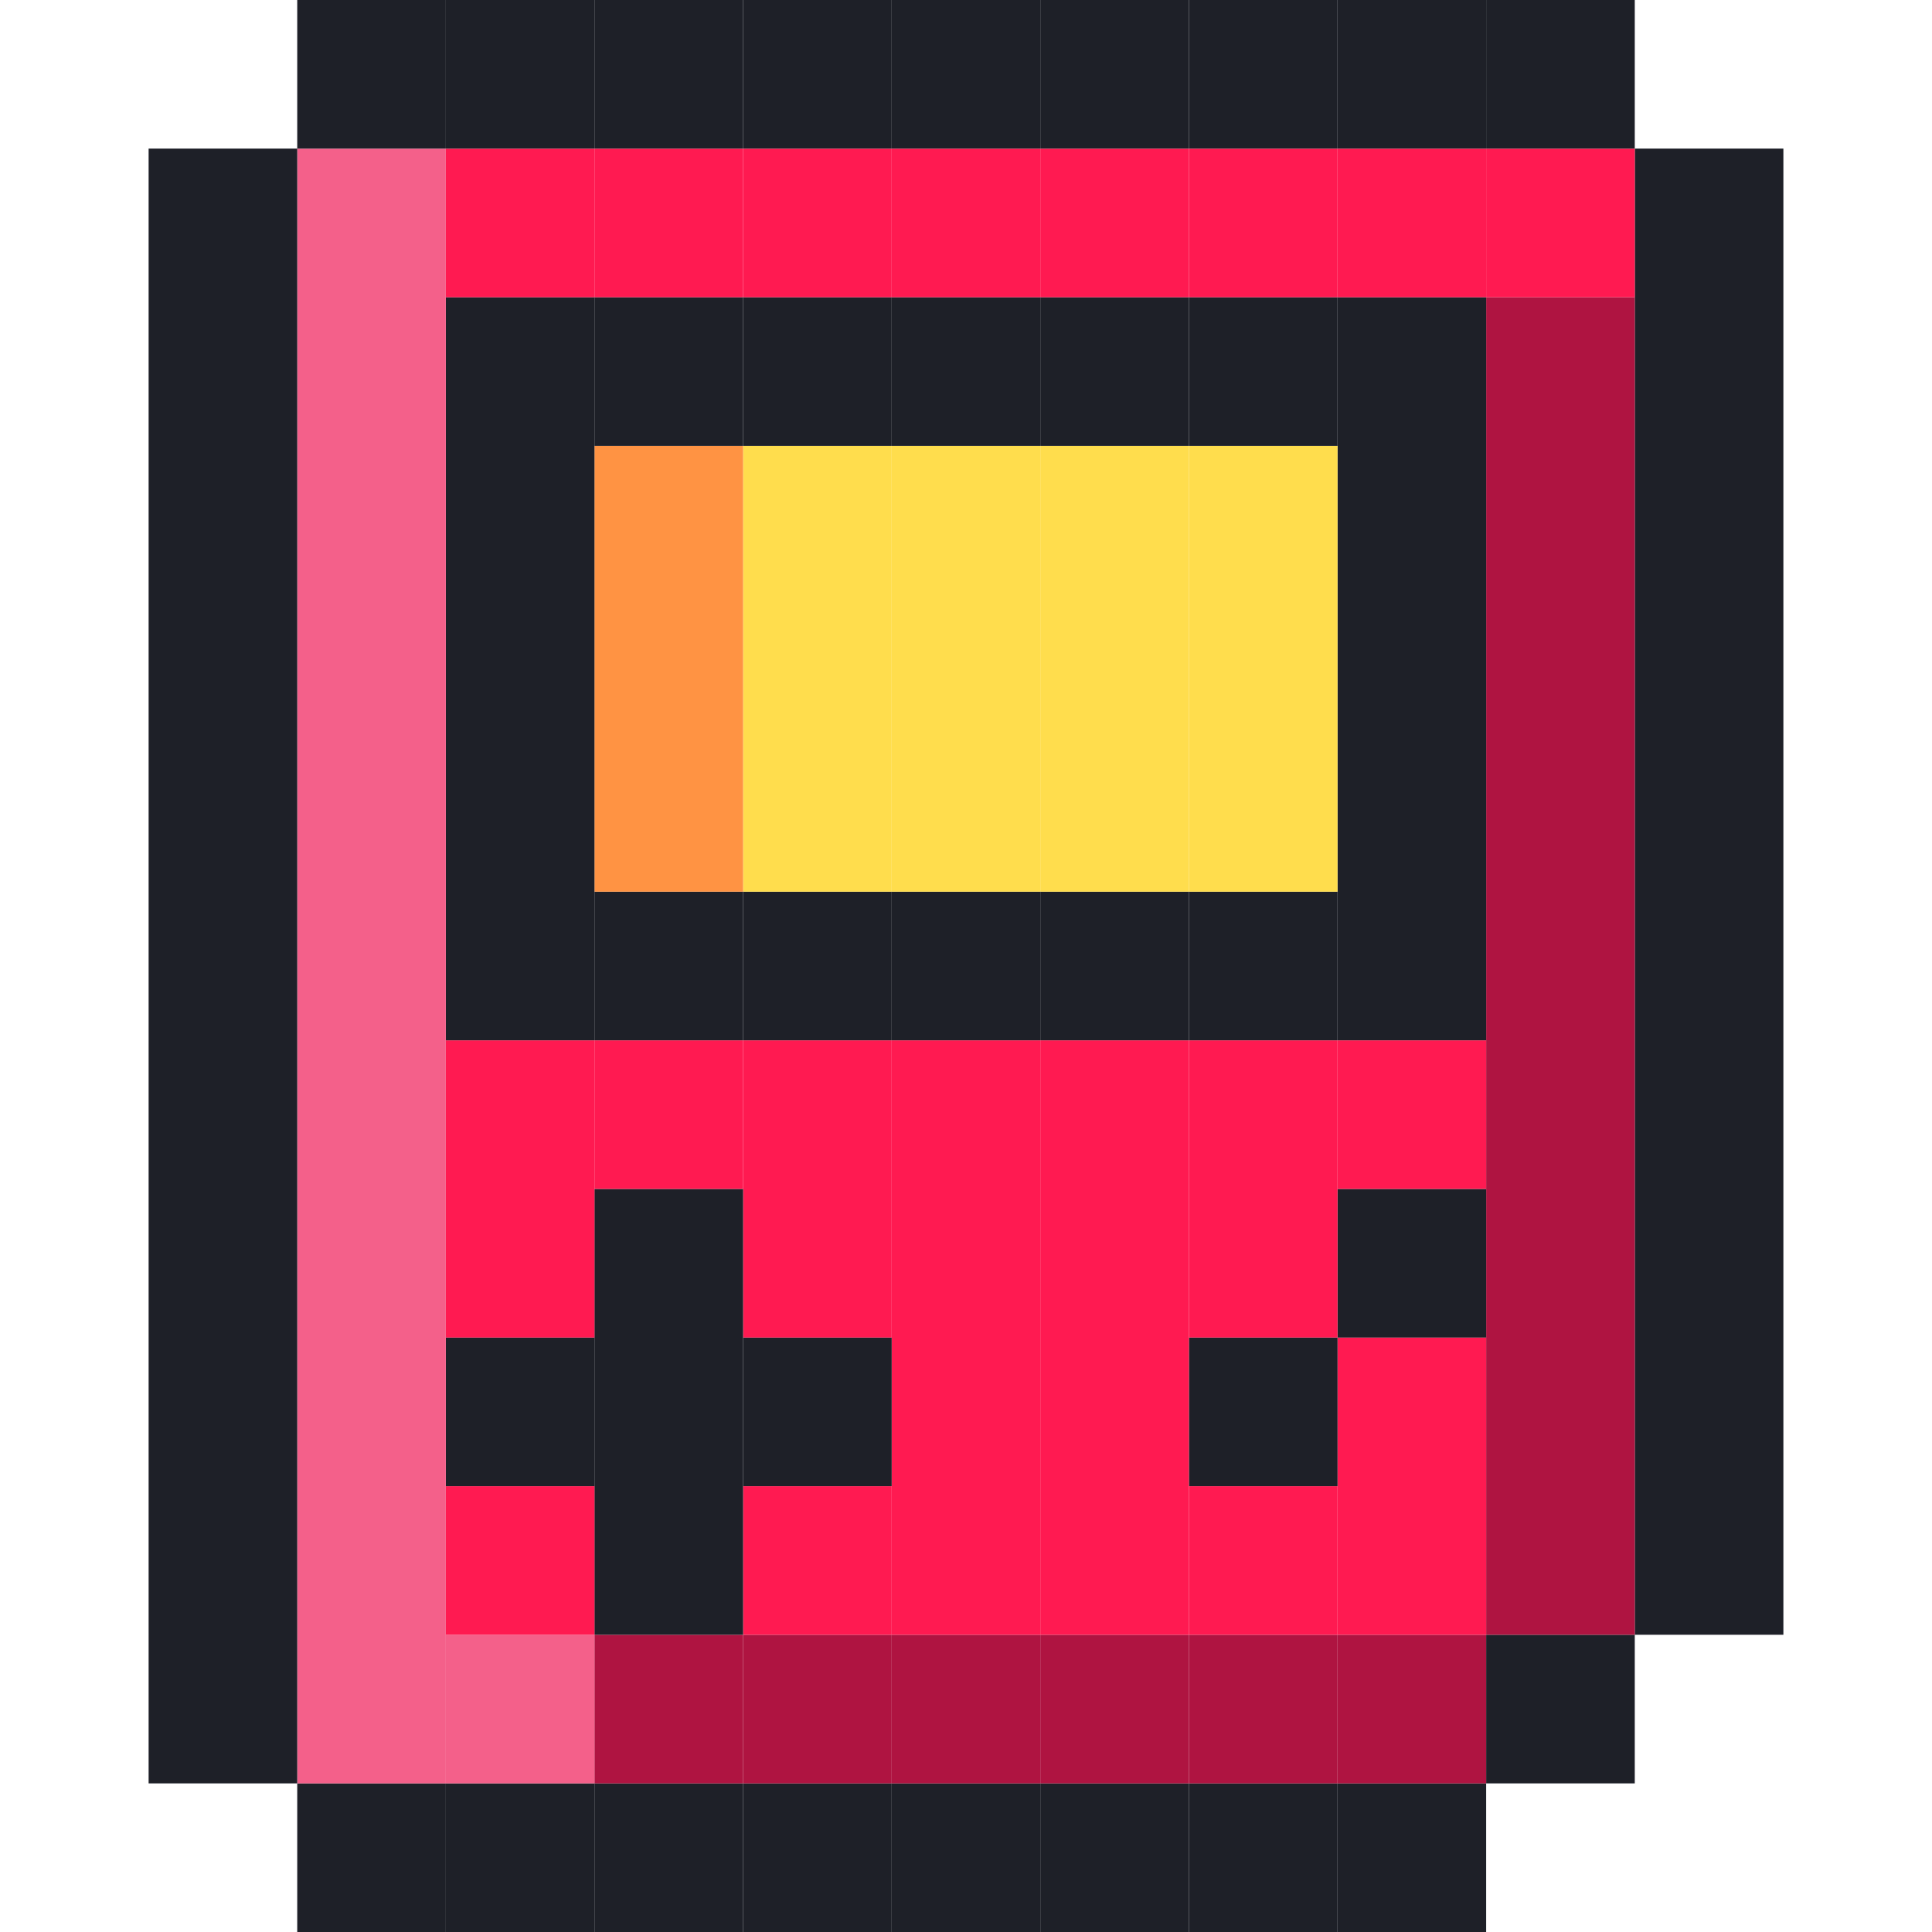
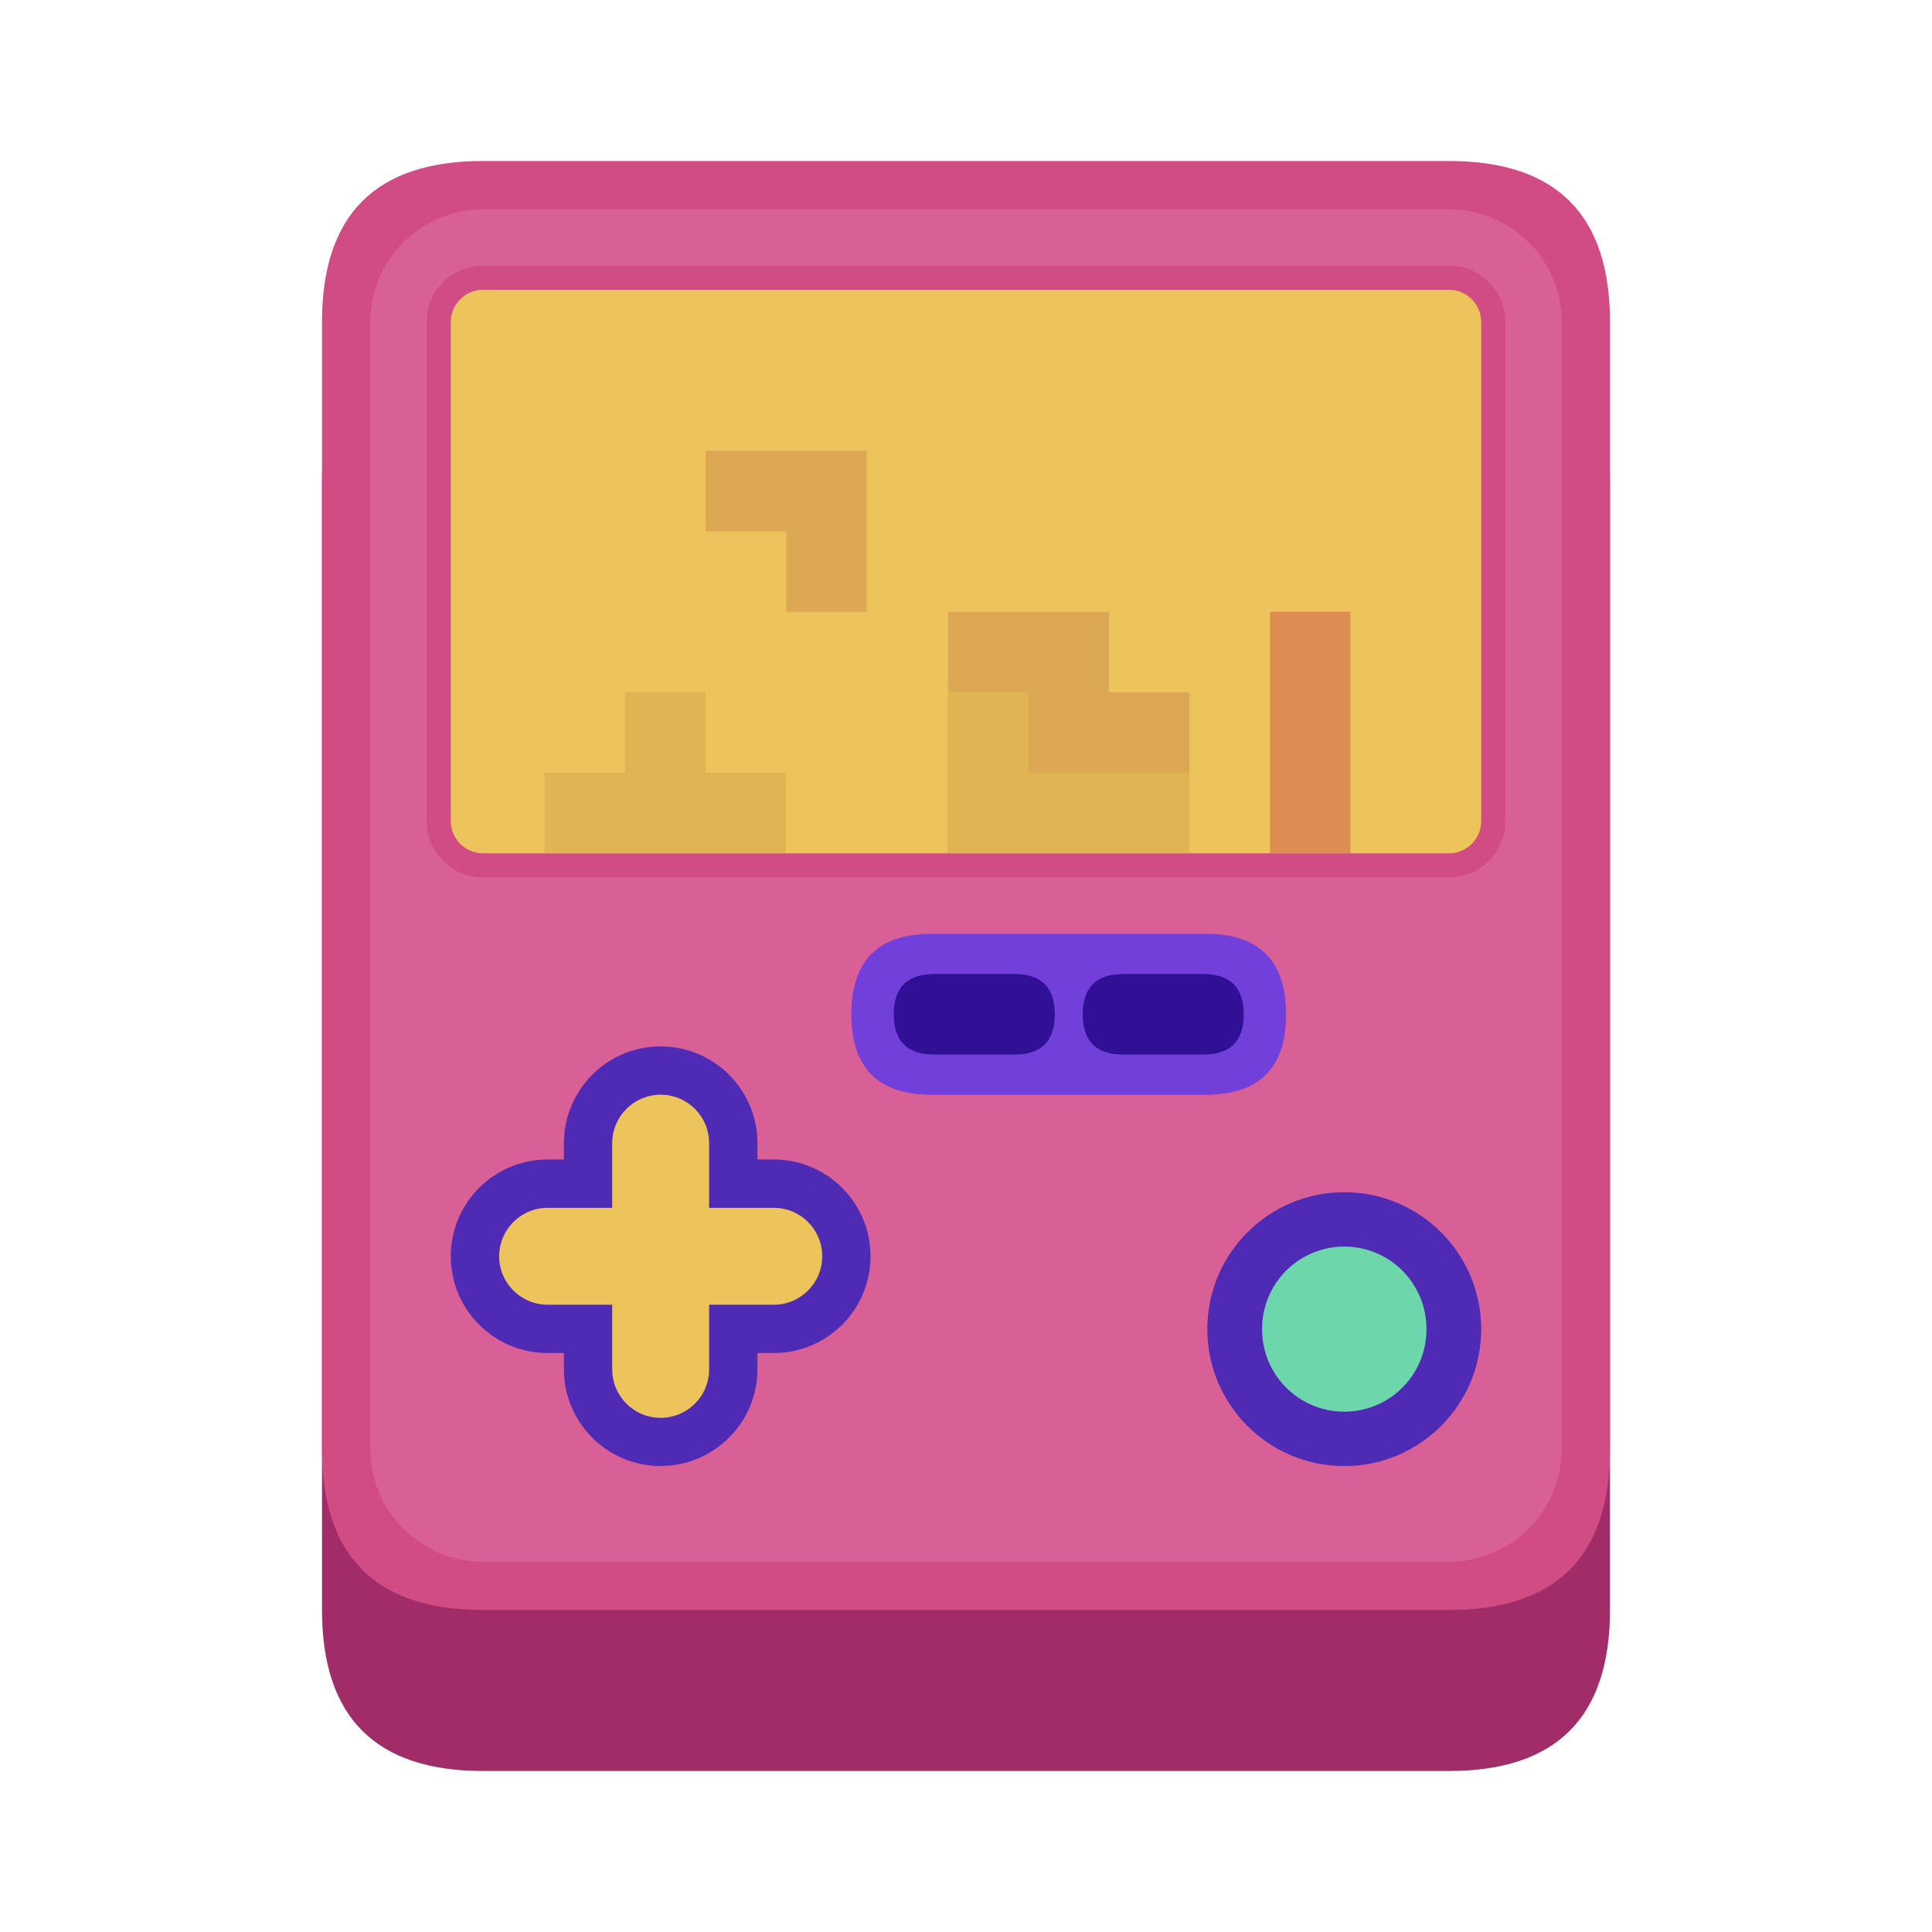
- <svg xmlns="http://www.w3.org/2000/svg" t="1743793360806" class="icon" viewBox="0 0 1024 1024" version="1.1" p-id="69379" width="200" height="200">
-   <path d="M866.462 787.692h78.769v78.769h-78.769zM866.462 708.923h78.769v78.769h-78.769zM866.462 630.154h78.769v78.769h-78.769zM866.462 551.385h78.769v78.769h-78.769zM866.462 472.615h78.769v78.769h-78.769zM866.462 393.846h78.769v78.769h-78.769zM866.462 315.077h78.769v78.769h-78.769zM866.462 236.308h78.769v78.769h-78.769zM866.462 157.538h78.769v78.769h-78.769zM866.462 78.769h78.769v78.769h-78.769zM787.692 866.462h78.769v78.769h-78.769z" fill="#1E2028" p-id="69380" />
-   <path d="M787.692 787.692h78.769v78.769h-78.769zM787.692 708.923h78.769v78.769h-78.769zM787.692 630.154h78.769v78.769h-78.769zM787.692 551.385h78.769v78.769h-78.769zM787.692 472.615h78.769v78.769h-78.769zM787.692 393.846h78.769v78.769h-78.769zM787.692 315.077h78.769v78.769h-78.769zM787.692 236.308h78.769v78.769h-78.769zM787.692 157.538h78.769v78.769h-78.769z" fill="#AF1441" p-id="69381" />
-   <path d="M787.692 78.769h78.769v78.769h-78.769z" fill="#FF1A51" p-id="69382" />
-   <path d="M787.692 0h78.769v78.769h-78.769zM708.923 945.231h78.769v78.769h-78.769z" fill="#1E2028" p-id="69383" />
-   <path d="M708.923 866.462h78.769v78.769h-78.769z" fill="#AF1441" p-id="69384" />
-   <path d="M708.923 787.692h78.769v78.769h-78.769zM708.923 708.923h78.769v78.769h-78.769z" fill="#FF1A51" p-id="69385" />
-   <path d="M708.923 630.154h78.769v78.769h-78.769z" fill="#1E2028" p-id="69386" />
-   <path d="M708.923 551.385h78.769v78.769h-78.769z" fill="#FF1A51" p-id="69387" />
-   <path d="M708.923 472.615h78.769v78.769h-78.769zM708.923 393.846h78.769v78.769h-78.769zM708.923 315.077h78.769v78.769h-78.769zM708.923 236.308h78.769v78.769h-78.769zM708.923 157.538h78.769v78.769h-78.769z" fill="#1E2028" p-id="69388" />
-   <path d="M708.923 78.769h78.769v78.769h-78.769z" fill="#FF1A51" p-id="69389" />
-   <path d="M708.923 0h78.769v78.769h-78.769zM630.154 945.231h78.769v78.769h-78.769z" fill="#1E2028" p-id="69390" />
-   <path d="M630.154 866.462h78.769v78.769h-78.769z" fill="#AF1441" p-id="69391" />
-   <path d="M630.154 787.692h78.769v78.769h-78.769z" fill="#FF1A51" p-id="69392" />
-   <path d="M630.154 708.923h78.769v78.769h-78.769z" fill="#1E2028" p-id="69393" />
-   <path d="M630.154 630.154h78.769v78.769h-78.769zM630.154 551.385h78.769v78.769h-78.769z" fill="#FF1A51" p-id="69394" />
-   <path d="M630.154 472.615h78.769v78.769h-78.769z" fill="#1E2028" p-id="69395" />
-   <path d="M630.154 393.846h78.769v78.769h-78.769zM630.154 315.077h78.769v78.769h-78.769zM630.154 236.308h78.769v78.769h-78.769z" fill="#FFDD4D" p-id="69396" />
-   <path d="M630.154 157.538h78.769v78.769h-78.769z" fill="#1E2028" p-id="69397" />
-   <path d="M630.154 78.769h78.769v78.769h-78.769z" fill="#FF1A51" p-id="69398" />
-   <path d="M630.154 0h78.769v78.769h-78.769zM551.385 945.231h78.769v78.769h-78.769z" fill="#1E2028" p-id="69399" />
-   <path d="M551.385 866.462h78.769v78.769h-78.769z" fill="#AF1441" p-id="69400" />
-   <path d="M551.385 787.692h78.769v78.769h-78.769zM551.385 708.923h78.769v78.769h-78.769zM551.385 630.154h78.769v78.769h-78.769zM551.385 551.385h78.769v78.769h-78.769z" fill="#FF1A51" p-id="69401" />
-   <path d="M551.385 472.615h78.769v78.769h-78.769z" fill="#1E2028" p-id="69402" />
-   <path d="M551.385 393.846h78.769v78.769h-78.769zM551.385 315.077h78.769v78.769h-78.769zM551.385 236.308h78.769v78.769h-78.769z" fill="#FFDD4D" p-id="69403" />
-   <path d="M551.385 157.538h78.769v78.769h-78.769z" fill="#1E2028" p-id="69404" />
-   <path d="M551.385 78.769h78.769v78.769h-78.769z" fill="#FF1A51" p-id="69405" />
-   <path d="M551.385 0h78.769v78.769h-78.769zM472.615 945.231h78.769v78.769h-78.769z" fill="#1E2028" p-id="69406" />
-   <path d="M472.615 866.462h78.769v78.769h-78.769z" fill="#AF1441" p-id="69407" />
-   <path d="M472.615 787.692h78.769v78.769h-78.769zM472.615 708.923h78.769v78.769h-78.769zM472.615 630.154h78.769v78.769h-78.769zM472.615 551.385h78.769v78.769h-78.769z" fill="#FF1A51" p-id="69408" />
-   <path d="M472.615 472.615h78.769v78.769h-78.769z" fill="#1E2028" p-id="69409" />
-   <path d="M472.615 393.846h78.769v78.769h-78.769zM472.615 315.077h78.769v78.769h-78.769zM472.615 236.308h78.769v78.769h-78.769z" fill="#FFDD4D" p-id="69410" />
-   <path d="M472.615 157.538h78.769v78.769h-78.769z" fill="#1E2028" p-id="69411" />
-   <path d="M472.615 78.769h78.769v78.769h-78.769z" fill="#FF1A51" p-id="69412" />
-   <path d="M472.615 0h78.769v78.769h-78.769zM393.846 945.231h78.769v78.769h-78.769z" fill="#1E2028" p-id="69413" />
-   <path d="M393.846 866.462h78.769v78.769h-78.769z" fill="#AF1441" p-id="69414" />
-   <path d="M393.846 787.692h78.769v78.769h-78.769z" fill="#FF1A51" p-id="69415" />
-   <path d="M393.846 708.923h78.769v78.769h-78.769z" fill="#1E2028" p-id="69416" />
-   <path d="M393.846 630.154h78.769v78.769h-78.769zM393.846 551.385h78.769v78.769h-78.769z" fill="#FF1A51" p-id="69417" />
-   <path d="M393.846 472.615h78.769v78.769h-78.769z" fill="#1E2028" p-id="69418" />
-   <path d="M393.846 393.846h78.769v78.769h-78.769zM393.846 315.077h78.769v78.769h-78.769zM393.846 236.308h78.769v78.769h-78.769z" fill="#FFDD4D" p-id="69419" />
-   <path d="M393.846 157.538h78.769v78.769h-78.769z" fill="#1E2028" p-id="69420" />
-   <path d="M393.846 78.769h78.769v78.769h-78.769z" fill="#FF1A51" p-id="69421" />
-   <path d="M393.846 0h78.769v78.769h-78.769zM315.077 945.231h78.769v78.769h-78.769z" fill="#1E2028" p-id="69422" />
-   <path d="M315.077 866.462h78.769v78.769h-78.769z" fill="#AF1441" p-id="69423" />
-   <path d="M315.077 787.692h78.769v78.769h-78.769zM315.077 708.923h78.769v78.769h-78.769zM315.077 630.154h78.769v78.769h-78.769z" fill="#1E2028" p-id="69424" />
-   <path d="M315.077 551.385h78.769v78.769h-78.769z" fill="#FF1A51" p-id="69425" />
-   <path d="M315.077 472.615h78.769v78.769h-78.769z" fill="#1E2028" p-id="69426" />
-   <path d="M315.077 393.846h78.769v78.769h-78.769zM315.077 315.077h78.769v78.769h-78.769zM315.077 236.308h78.769v78.769h-78.769z" fill="#FF9343" p-id="69427" />
-   <path d="M315.077 157.538h78.769v78.769h-78.769z" fill="#1E2028" p-id="69428" />
-   <path d="M315.077 78.769h78.769v78.769h-78.769z" fill="#FF1A51" p-id="69429" />
-   <path d="M315.077 0h78.769v78.769h-78.769zM236.308 945.231h78.769v78.769h-78.769z" fill="#1E2028" p-id="69430" />
-   <path d="M236.308 866.462h78.769v78.769h-78.769z" fill="#F4608A" p-id="69431" />
-   <path d="M236.308 787.692h78.769v78.769h-78.769z" fill="#FF1A51" p-id="69432" />
-   <path d="M236.308 708.923h78.769v78.769h-78.769z" fill="#1E2028" p-id="69433" />
-   <path d="M236.308 630.154h78.769v78.769h-78.769zM236.308 551.385h78.769v78.769h-78.769z" fill="#FF1A51" p-id="69434" />
-   <path d="M236.308 472.615h78.769v78.769h-78.769zM236.308 393.846h78.769v78.769h-78.769zM236.308 315.077h78.769v78.769h-78.769zM236.308 236.308h78.769v78.769h-78.769zM236.308 157.538h78.769v78.769h-78.769z" fill="#1E2028" p-id="69435" />
-   <path d="M236.308 78.769h78.769v78.769h-78.769z" fill="#FF1A51" p-id="69436" />
-   <path d="M236.308 0h78.769v78.769h-78.769zM157.538 945.231h78.769v78.769H157.538z" fill="#1E2028" p-id="69437" />
-   <path d="M157.538 866.462h78.769v78.769H157.538zM157.538 787.692h78.769v78.769H157.538zM157.538 708.923h78.769v78.769H157.538zM157.538 630.154h78.769v78.769H157.538zM157.538 551.385h78.769v78.769H157.538zM157.538 472.615h78.769v78.769H157.538zM157.538 393.846h78.769v78.769H157.538zM157.538 315.077h78.769v78.769H157.538zM157.538 236.308h78.769v78.769H157.538zM157.538 157.538h78.769v78.769H157.538zM157.538 78.769h78.769v78.769H157.538z" fill="#F4608A" p-id="69438" />
-   <path d="M157.538 0h78.769v78.769H157.538zM78.769 866.462h78.769v78.769H78.769zM78.769 787.692h78.769v78.769H78.769zM78.769 708.923h78.769v78.769H78.769zM78.769 630.154h78.769v78.769H78.769zM78.769 551.385h78.769v78.769H78.769zM78.769 472.615h78.769v78.769H78.769zM78.769 393.846h78.769v78.769H78.769zM78.769 315.077h78.769v78.769H78.769zM78.769 236.308h78.769v78.769H78.769zM78.769 157.538h78.769v78.769H78.769zM78.769 78.769h78.769v78.769H78.769z" fill="#1E2028" p-id="69439" />
+ <svg xmlns="http://www.w3.org/2000/svg" t="1751725829452" class="icon" viewBox="0 0 1024 1024" version="1.1" p-id="926" width="200" height="200">
+   <path d="M170.667 170.667m85.333 0l512 0q85.333 0 85.333 85.333l0 597.333q0 85.333-85.333 85.333l-512 0q-85.333 0-85.333-85.333l0-597.333q0-85.333 85.333-85.333Z" fill="#A02D67" p-id="927" />
+   <path d="M170.667 85.333m85.333 0l512 0q85.333 0 85.333 85.333l0 597.333q0 85.333-85.333 85.333l-512 0q-85.333 0-85.333-85.333l0-597.333q0-85.333 85.333-85.333Z" fill="#D04C83" p-id="928" />
+   <path d="M827.733 170.667v597.333a59.733 59.733 0 0 1-59.733 59.733H256A59.733 59.733 0 0 1 196.267 768V170.667A59.733 59.733 0 0 1 256 110.933h512A59.733 59.733 0 0 1 827.733 170.667z" fill="#D86097" p-id="929" />
+   <path d="M797.867 170.667v264.533a29.867 29.867 0 0 1-29.867 29.867H256a29.867 29.867 0 0 1-29.867-29.867V170.667a29.867 29.867 0 0 1 29.867-29.867h512a29.867 29.867 0 0 1 29.867 29.867z" fill="#D04C83" p-id="930" />
+   <path d="M785.067 170.667v264.533a17.067 17.067 0 0 1-17.067 17.067H256a17.067 17.067 0 0 1-17.067-17.067V170.667a17.067 17.067 0 0 1 17.067-17.067h512a17.067 17.067 0 0 1 17.067 17.067z" fill="#EDC35B" p-id="931" />
+   <path d="M350.165 777.045a51.328 51.328 0 0 1-51.285-51.243v-8.661h-8.661a51.285 51.285 0 1 1 0-102.571h8.661v-8.661a51.285 51.285 0 0 1 102.571 0v8.661h8.661a51.285 51.285 0 1 1 0 102.571h-8.661v8.661a51.328 51.328 0 0 1-51.285 51.2z" fill="#4F2AB5" p-id="932" />
+   <path d="M410.112 640.171h-34.261v-34.261a25.685 25.685 0 0 0-51.371 0v34.261h-34.219a25.685 25.685 0 0 0-25.685 25.685 25.685 25.685 0 0 0 25.685 25.685h34.219v34.261a25.685 25.685 0 0 0 51.371 0v-34.261h34.261a25.685 25.685 0 0 0 25.685-25.685 25.685 25.685 0 0 0-25.685-25.685z" fill="#EDC35B" p-id="933" />
+   <path d="M712.491 704.469m-72.576 0a72.576 72.576 0 1 0 145.152 0 72.576 72.576 0 1 0-145.152 0Z" fill="#4F2AB5" p-id="934" />
+   <path d="M712.491 704.469m-43.563 0a43.563 43.563 0 1 0 87.125 0 43.563 43.563 0 1 0-87.125 0Z" fill="#6ED6AB" p-id="935" />
+   <path d="M451.243 494.933m42.667 0l145.067 0q42.667 0 42.667 42.667l0 0q0 42.667-42.667 42.667l-145.067 0q-42.667 0-42.667-42.667l0 0q0-42.667 42.667-42.667Z" fill="#723FDB" p-id="936" />
+   <path d="M473.728 516.267m21.333 0l42.667 0q21.333 0 21.333 21.333l0 0q0 21.333-21.333 21.333l-42.667 0q-21.333 0-21.333-21.333l0 0q0-21.333 21.333-21.333Z" fill="#301196" p-id="937" />
+   <path d="M573.867 516.267m21.333 0l42.667 0q21.333 0 21.333 21.333l0 0q0 21.333-21.333 21.333l-42.667 0q-21.333 0-21.333-21.333l0 0q0-21.333 21.333-21.333Z" fill="#301196" p-id="938" />
+   <path d="M288.64 409.6h128v42.667h-128zM331.307 366.933h42.667v42.667h-42.667z" fill="#E0B453" p-id="939" />
+   <path d="M416.683 324.267v-85.333h42.667v85.333zM374.016 281.6v-42.667h42.667v42.667z" fill="#DDA854" p-id="940" />
+   <path d="M673.109 452.267v-128h42.667v128z" fill="#DD8C54" p-id="941" />
+   <path d="M545.109 366.933h85.333v42.667h-85.333zM502.443 324.267h85.333v42.667h-85.333z" fill="#DDA854" p-id="942" />
+   <path d="M502.443 409.6h128v42.667h-128zM502.443 366.933h42.667v42.667h-42.667z" fill="#E0B453" p-id="943" />
</svg>
